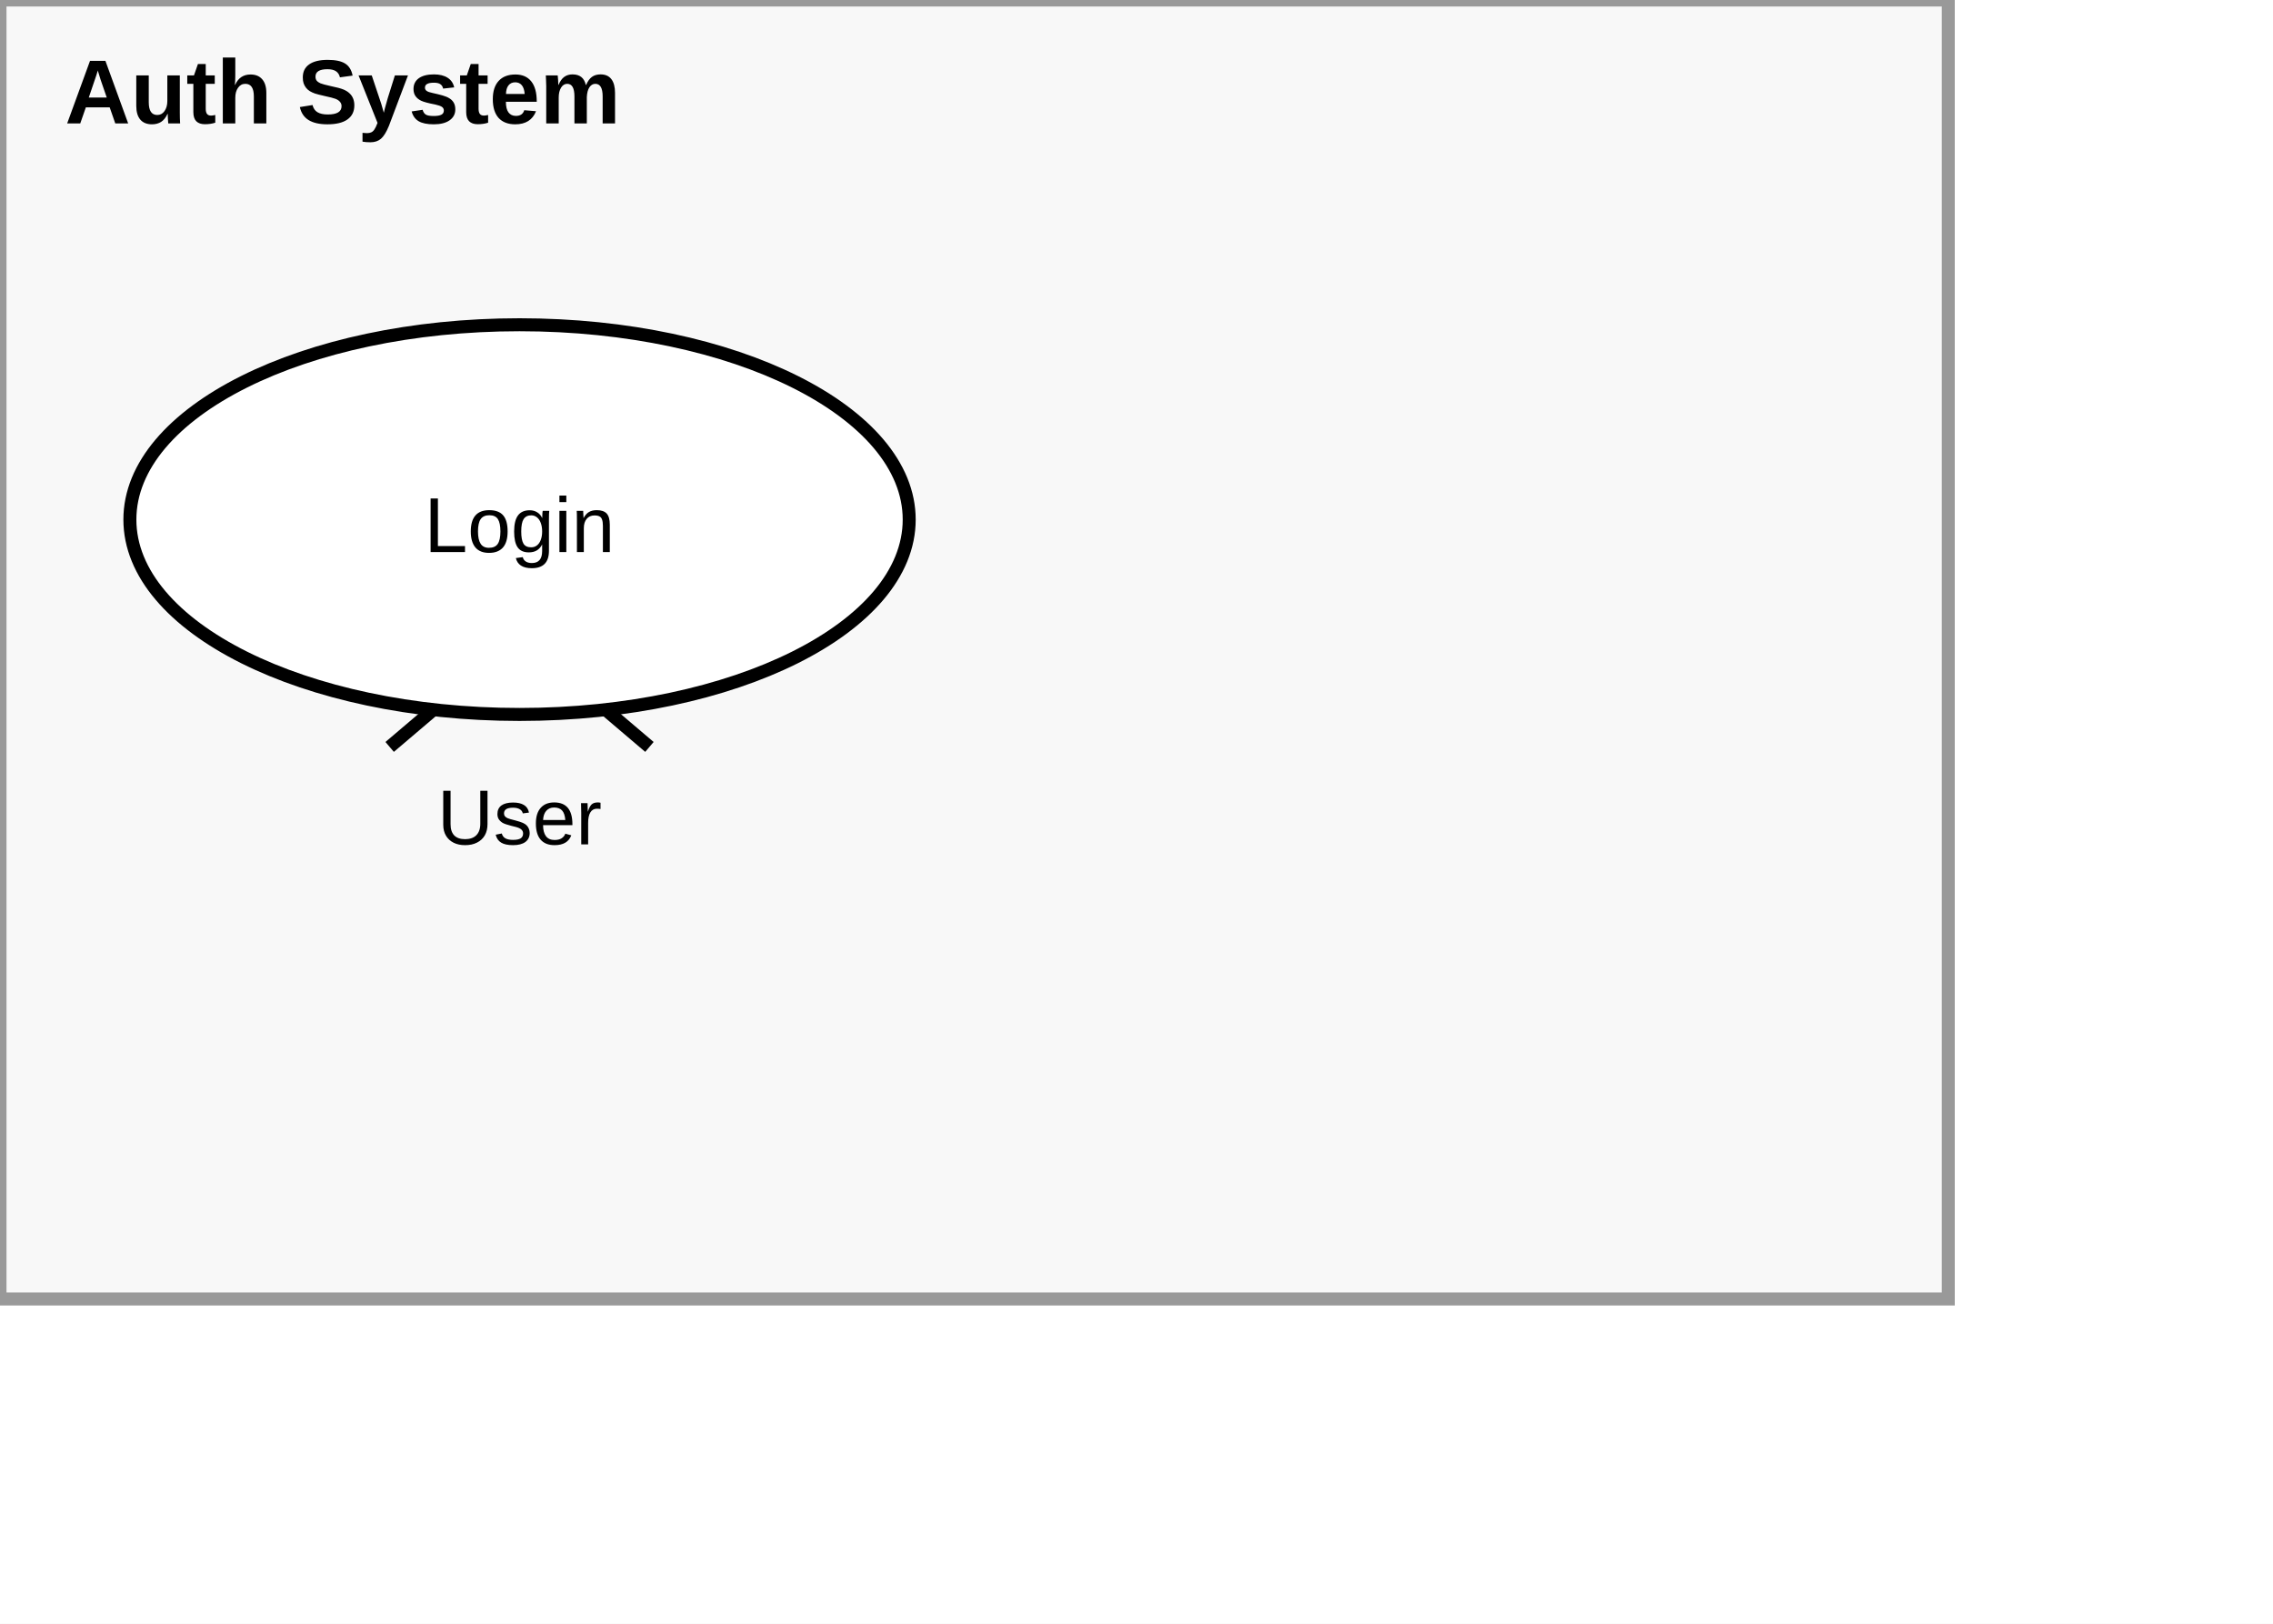
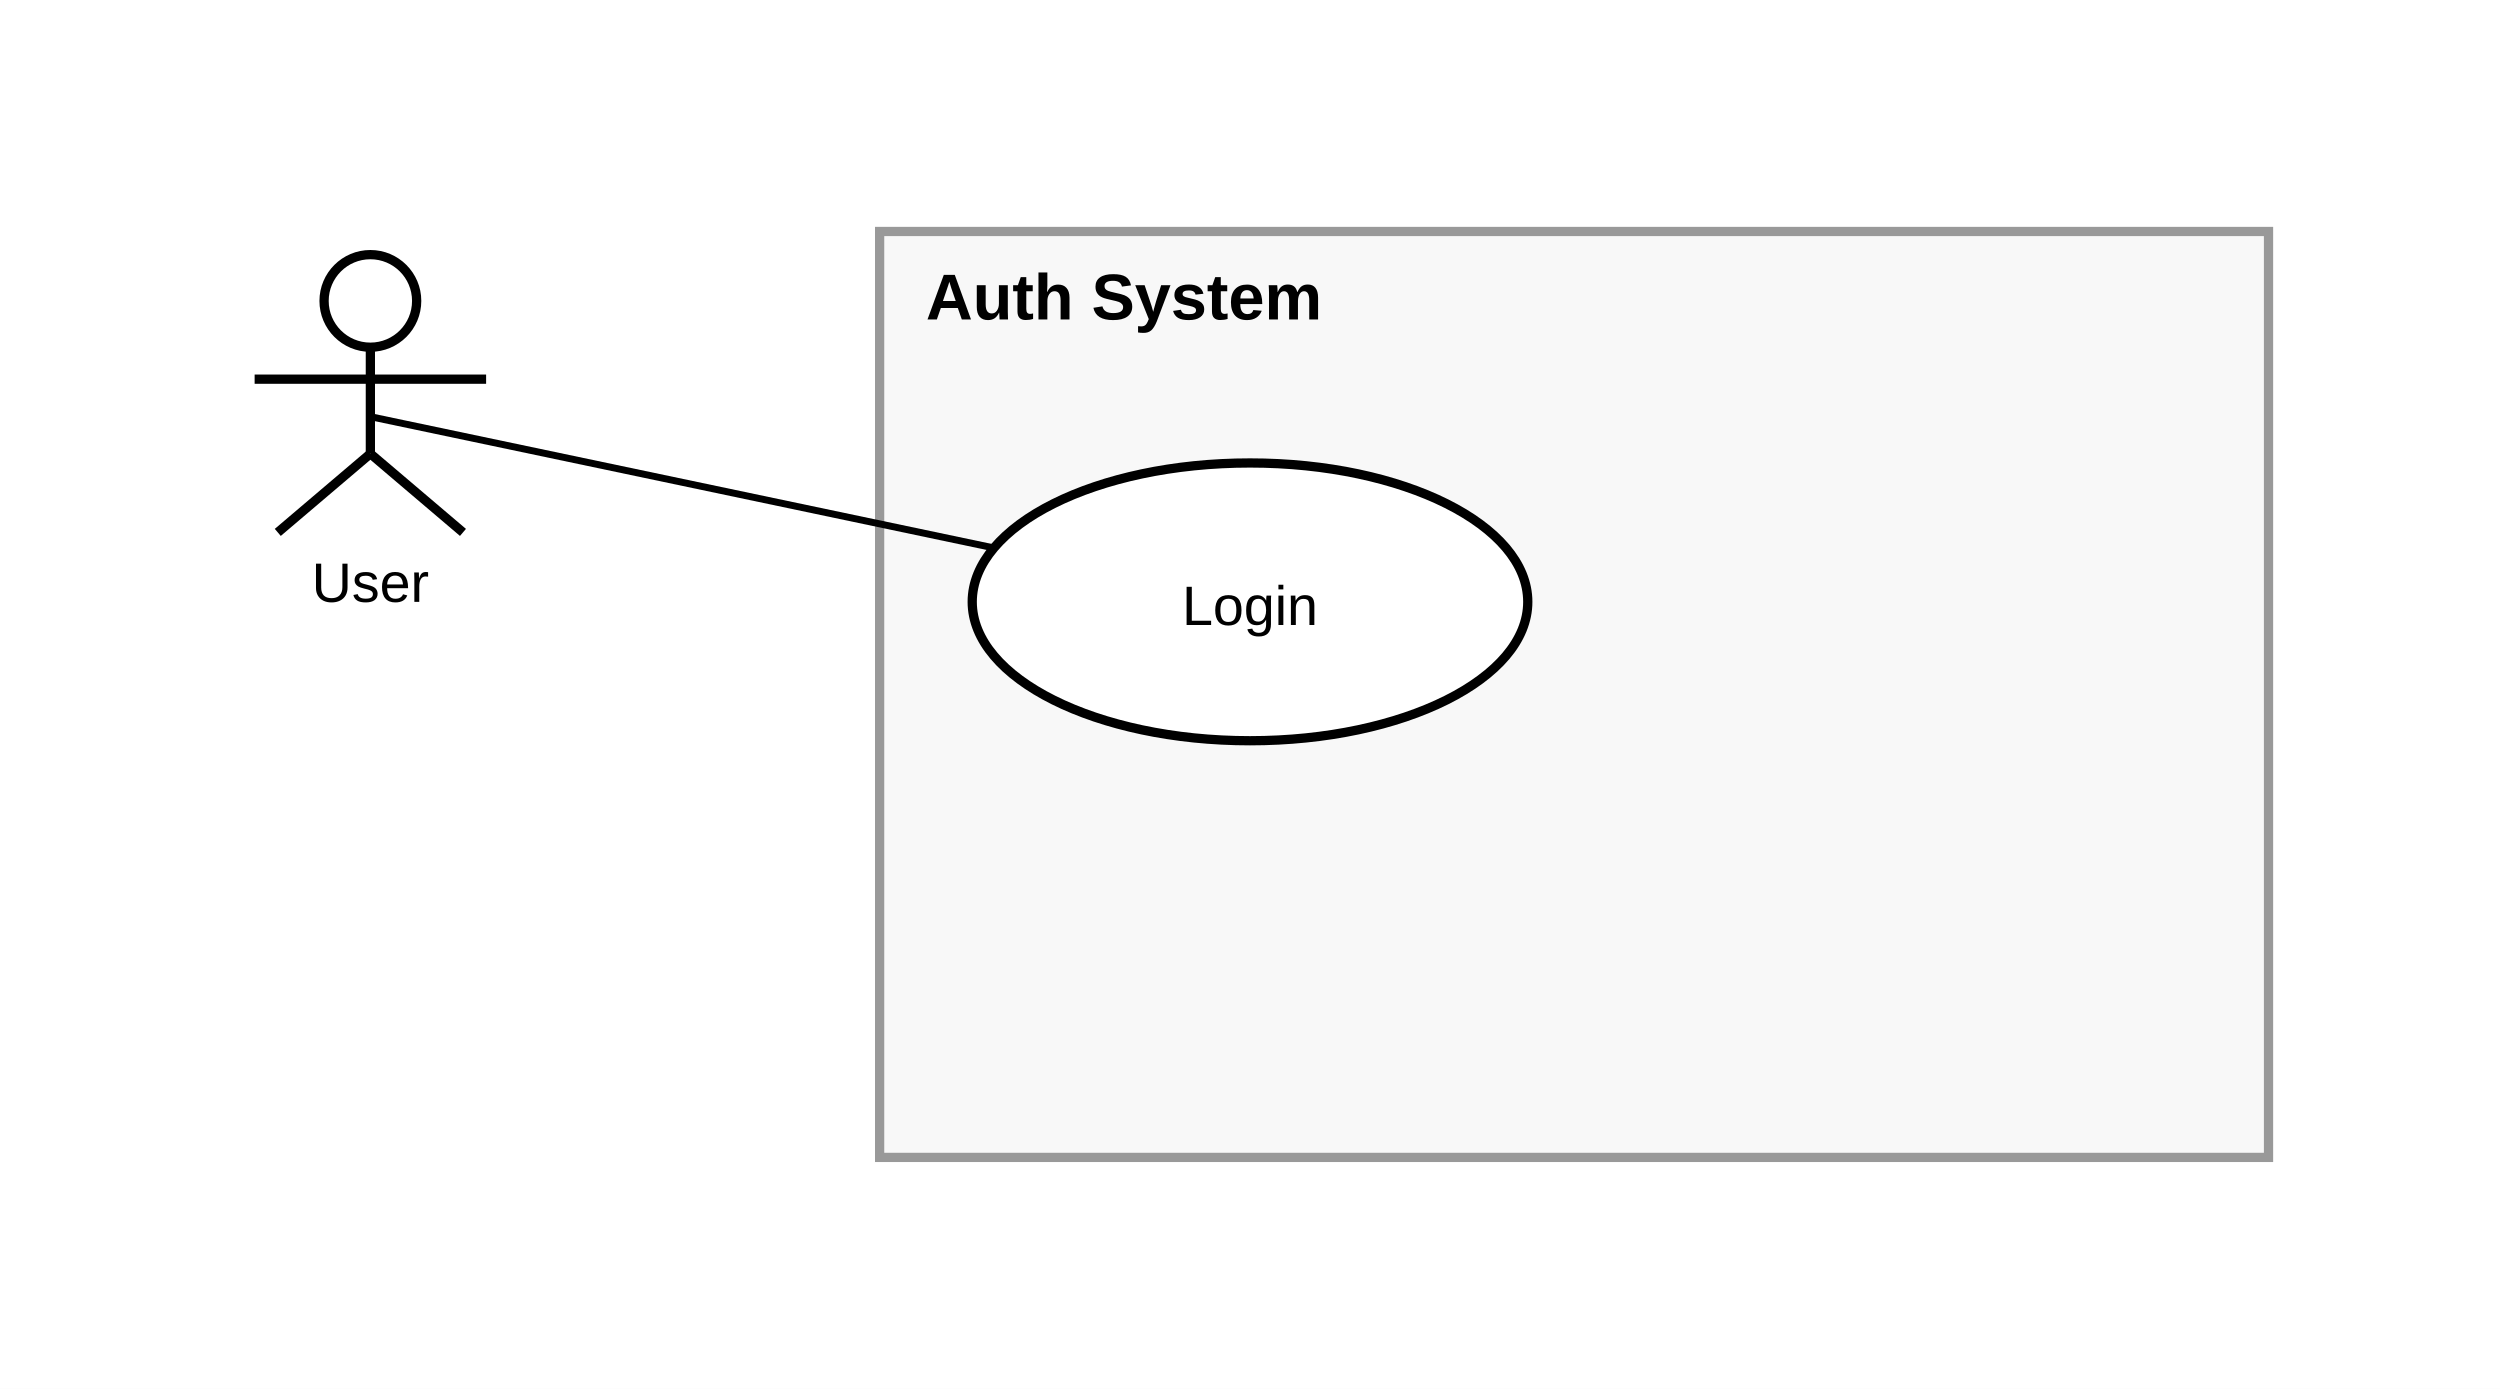
- <svg xmlns="http://www.w3.org/2000/svg" width="350" height="250" viewBox="0 0 350 250">
+ <svg xmlns="http://www.w3.org/2000/svg" width="540" height="300" viewBox="0 0 540 300">
  <rect width="100%" height="100%" fill="white" />
  <g id="systemBoundary_2">
-     <rect x="0" y="0" width="300" height="200" fill="#f8f8f8" stroke="#999" stroke-width="2" />
-     <text x="10" y="19" font-size="14" font-family="Arial" font-weight="bold" fill="black">
+     <rect x="190" y="50" width="300" height="200" fill="#f8f8f8" stroke="#999" stroke-width="2" />
+     <text x="200" y="69" font-size="14" font-family="Arial" font-weight="bold" fill="black">
          Auth System
        </text>
  </g>
  <g id="actor_0">
    <circle cx="80" cy="65" r="10" fill="none" stroke="black" stroke-width="2" />
    <line x1="80" y1="75" x2="80" y2="98" stroke="black" stroke-width="2" />
    <line x1="55" y1="81.9" x2="105" y2="81.9" stroke="black" stroke-width="2" />
    <line x1="80" y1="98" x2="60" y2="115" stroke="black" stroke-width="2" />
    <line x1="80" y1="98" x2="100" y2="115" stroke="black" stroke-width="2" />
    <text x="80" y="130" text-anchor="middle" font-size="12" font-family="Arial" fill="black">
          User
        </text>
  </g>
-   <line x1="80" y1="90" x2="80" y2="80" stroke="black" stroke-width="1.5" />
+   <line x1="80" y1="90" x2="270" y2="130" stroke="black" stroke-width="1.5" />
  <g id="usecase_1">
-     <ellipse cx="80" cy="80" rx="60" ry="30" fill="white" stroke="black" stroke-width="2" />
-     <text x="80" y="85" text-anchor="middle" font-size="12" font-family="Arial" fill="black">
+     <ellipse cx="270" cy="130" rx="60" ry="30" fill="white" stroke="black" stroke-width="2" />
+     <text x="270" y="135" text-anchor="middle" font-size="12" font-family="Arial" fill="black">
          Login
        </text>
  </g>
</svg>
